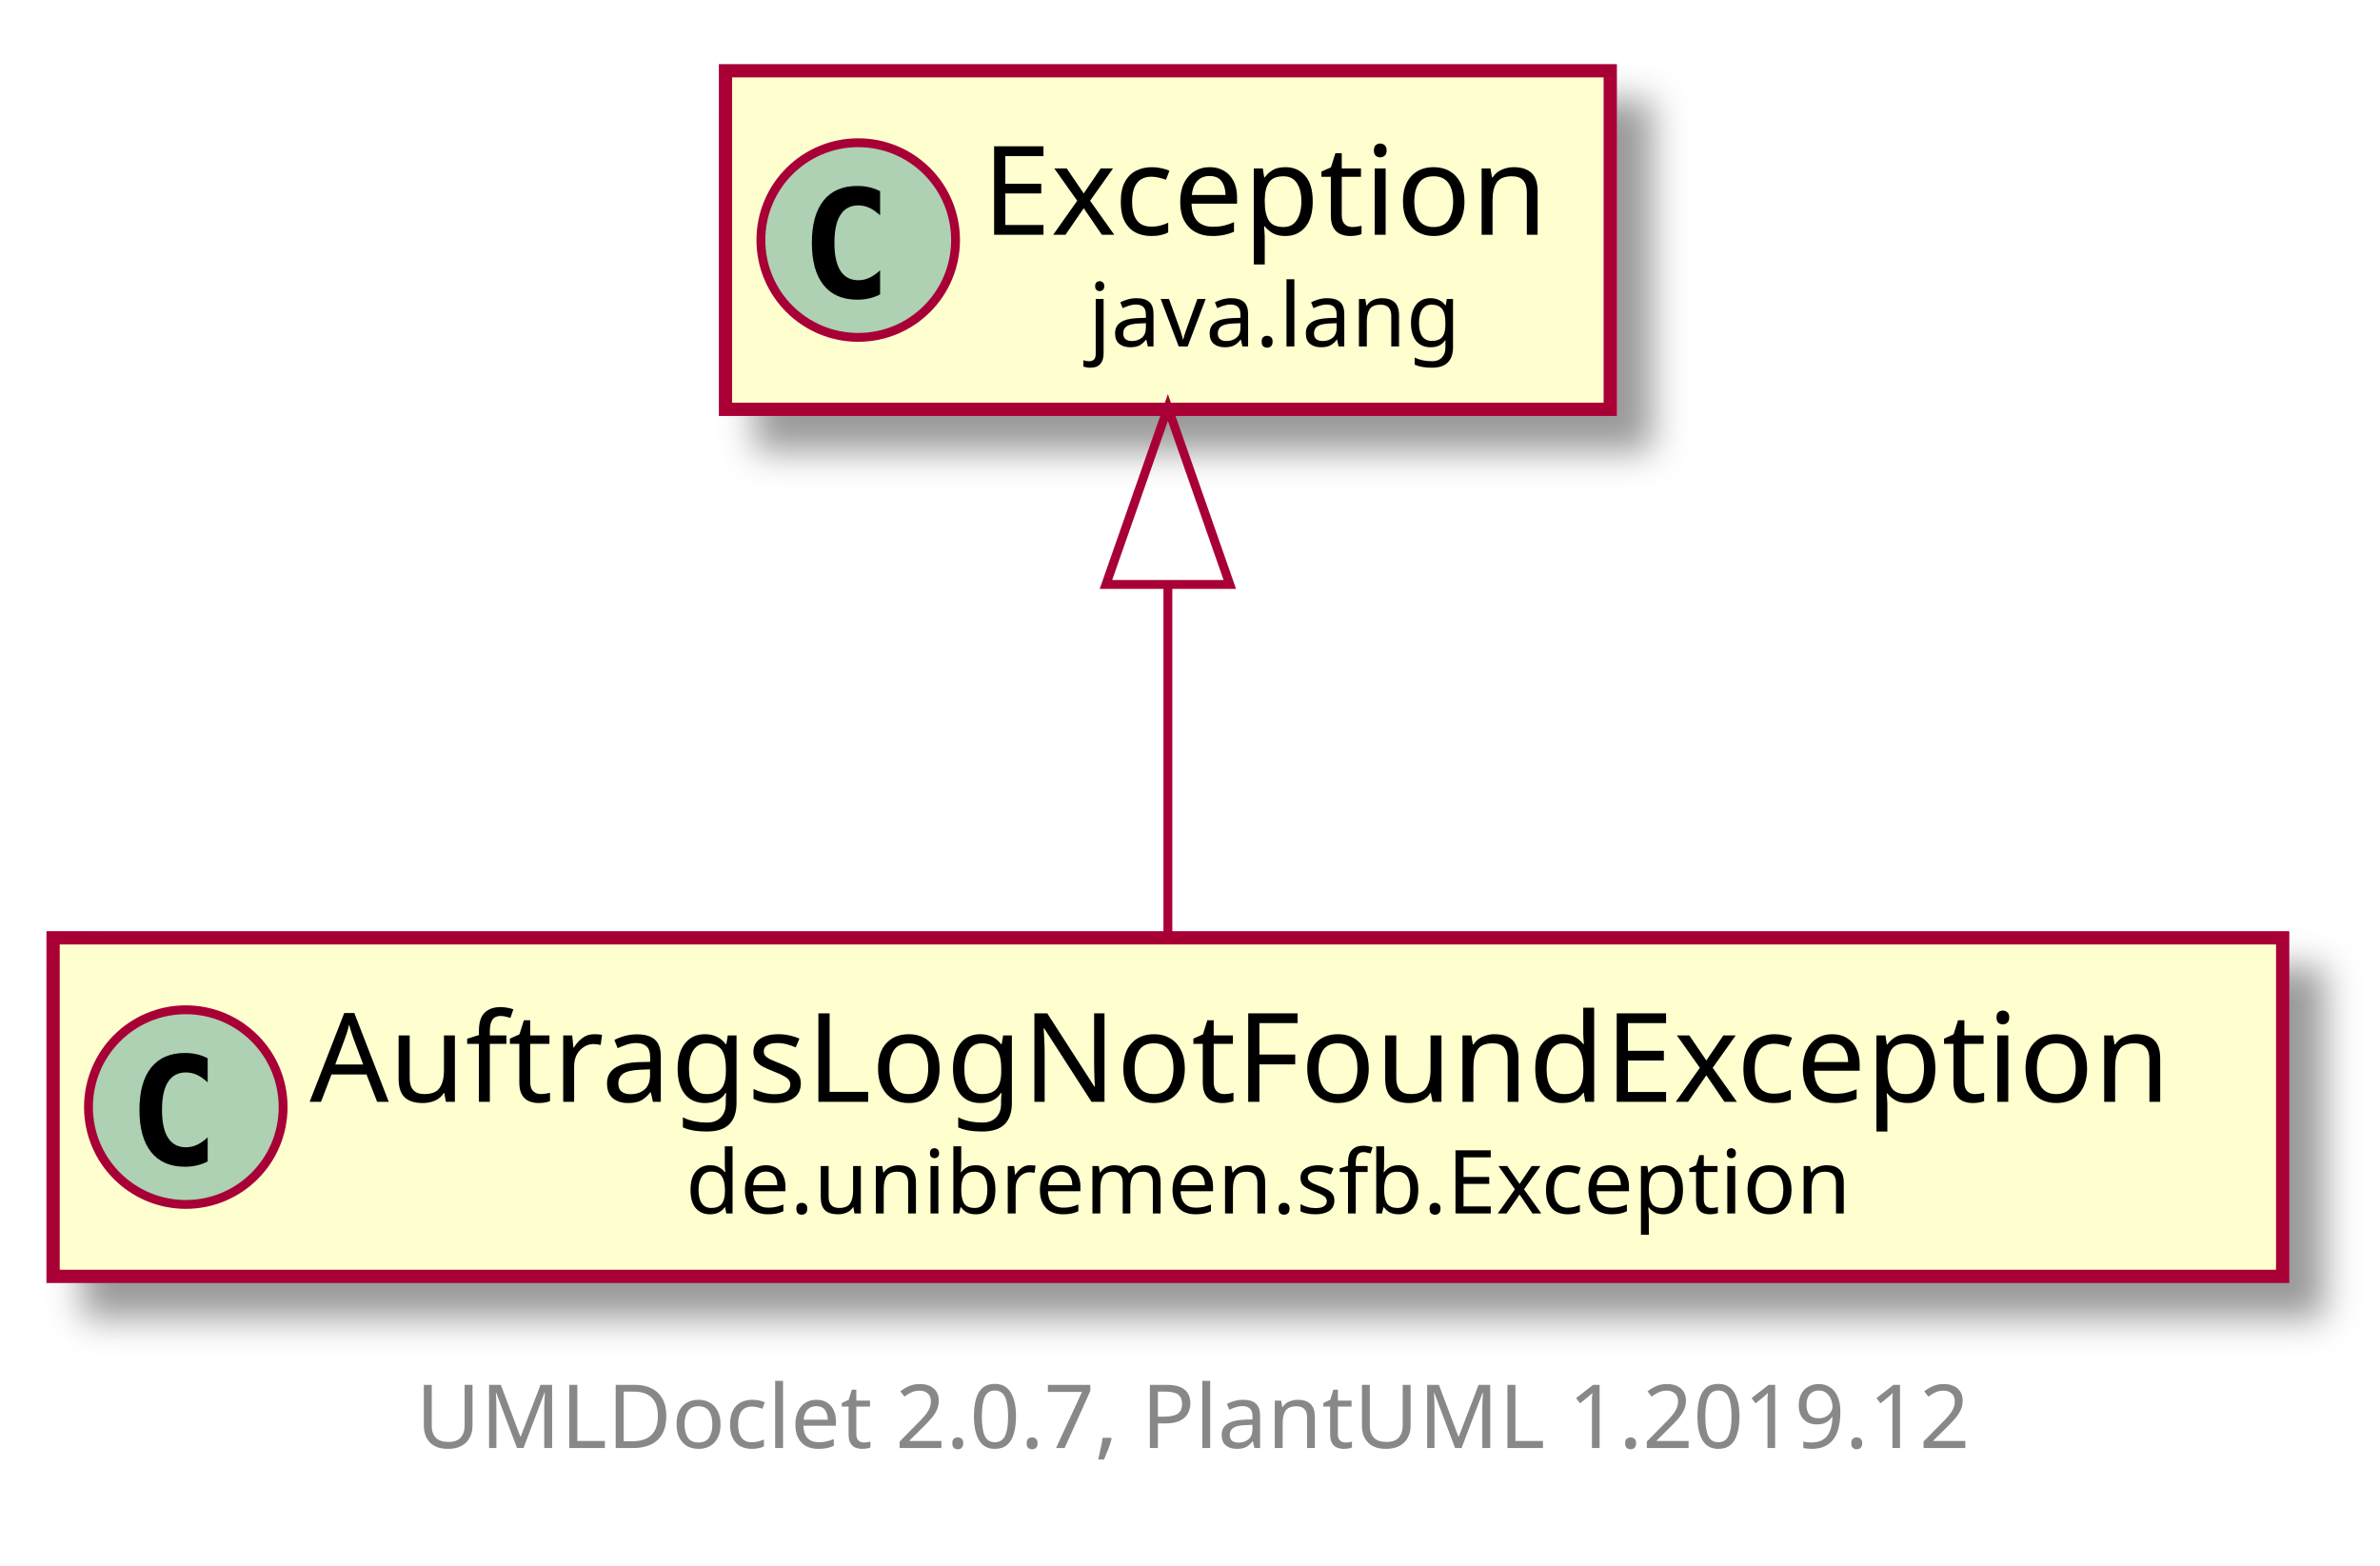
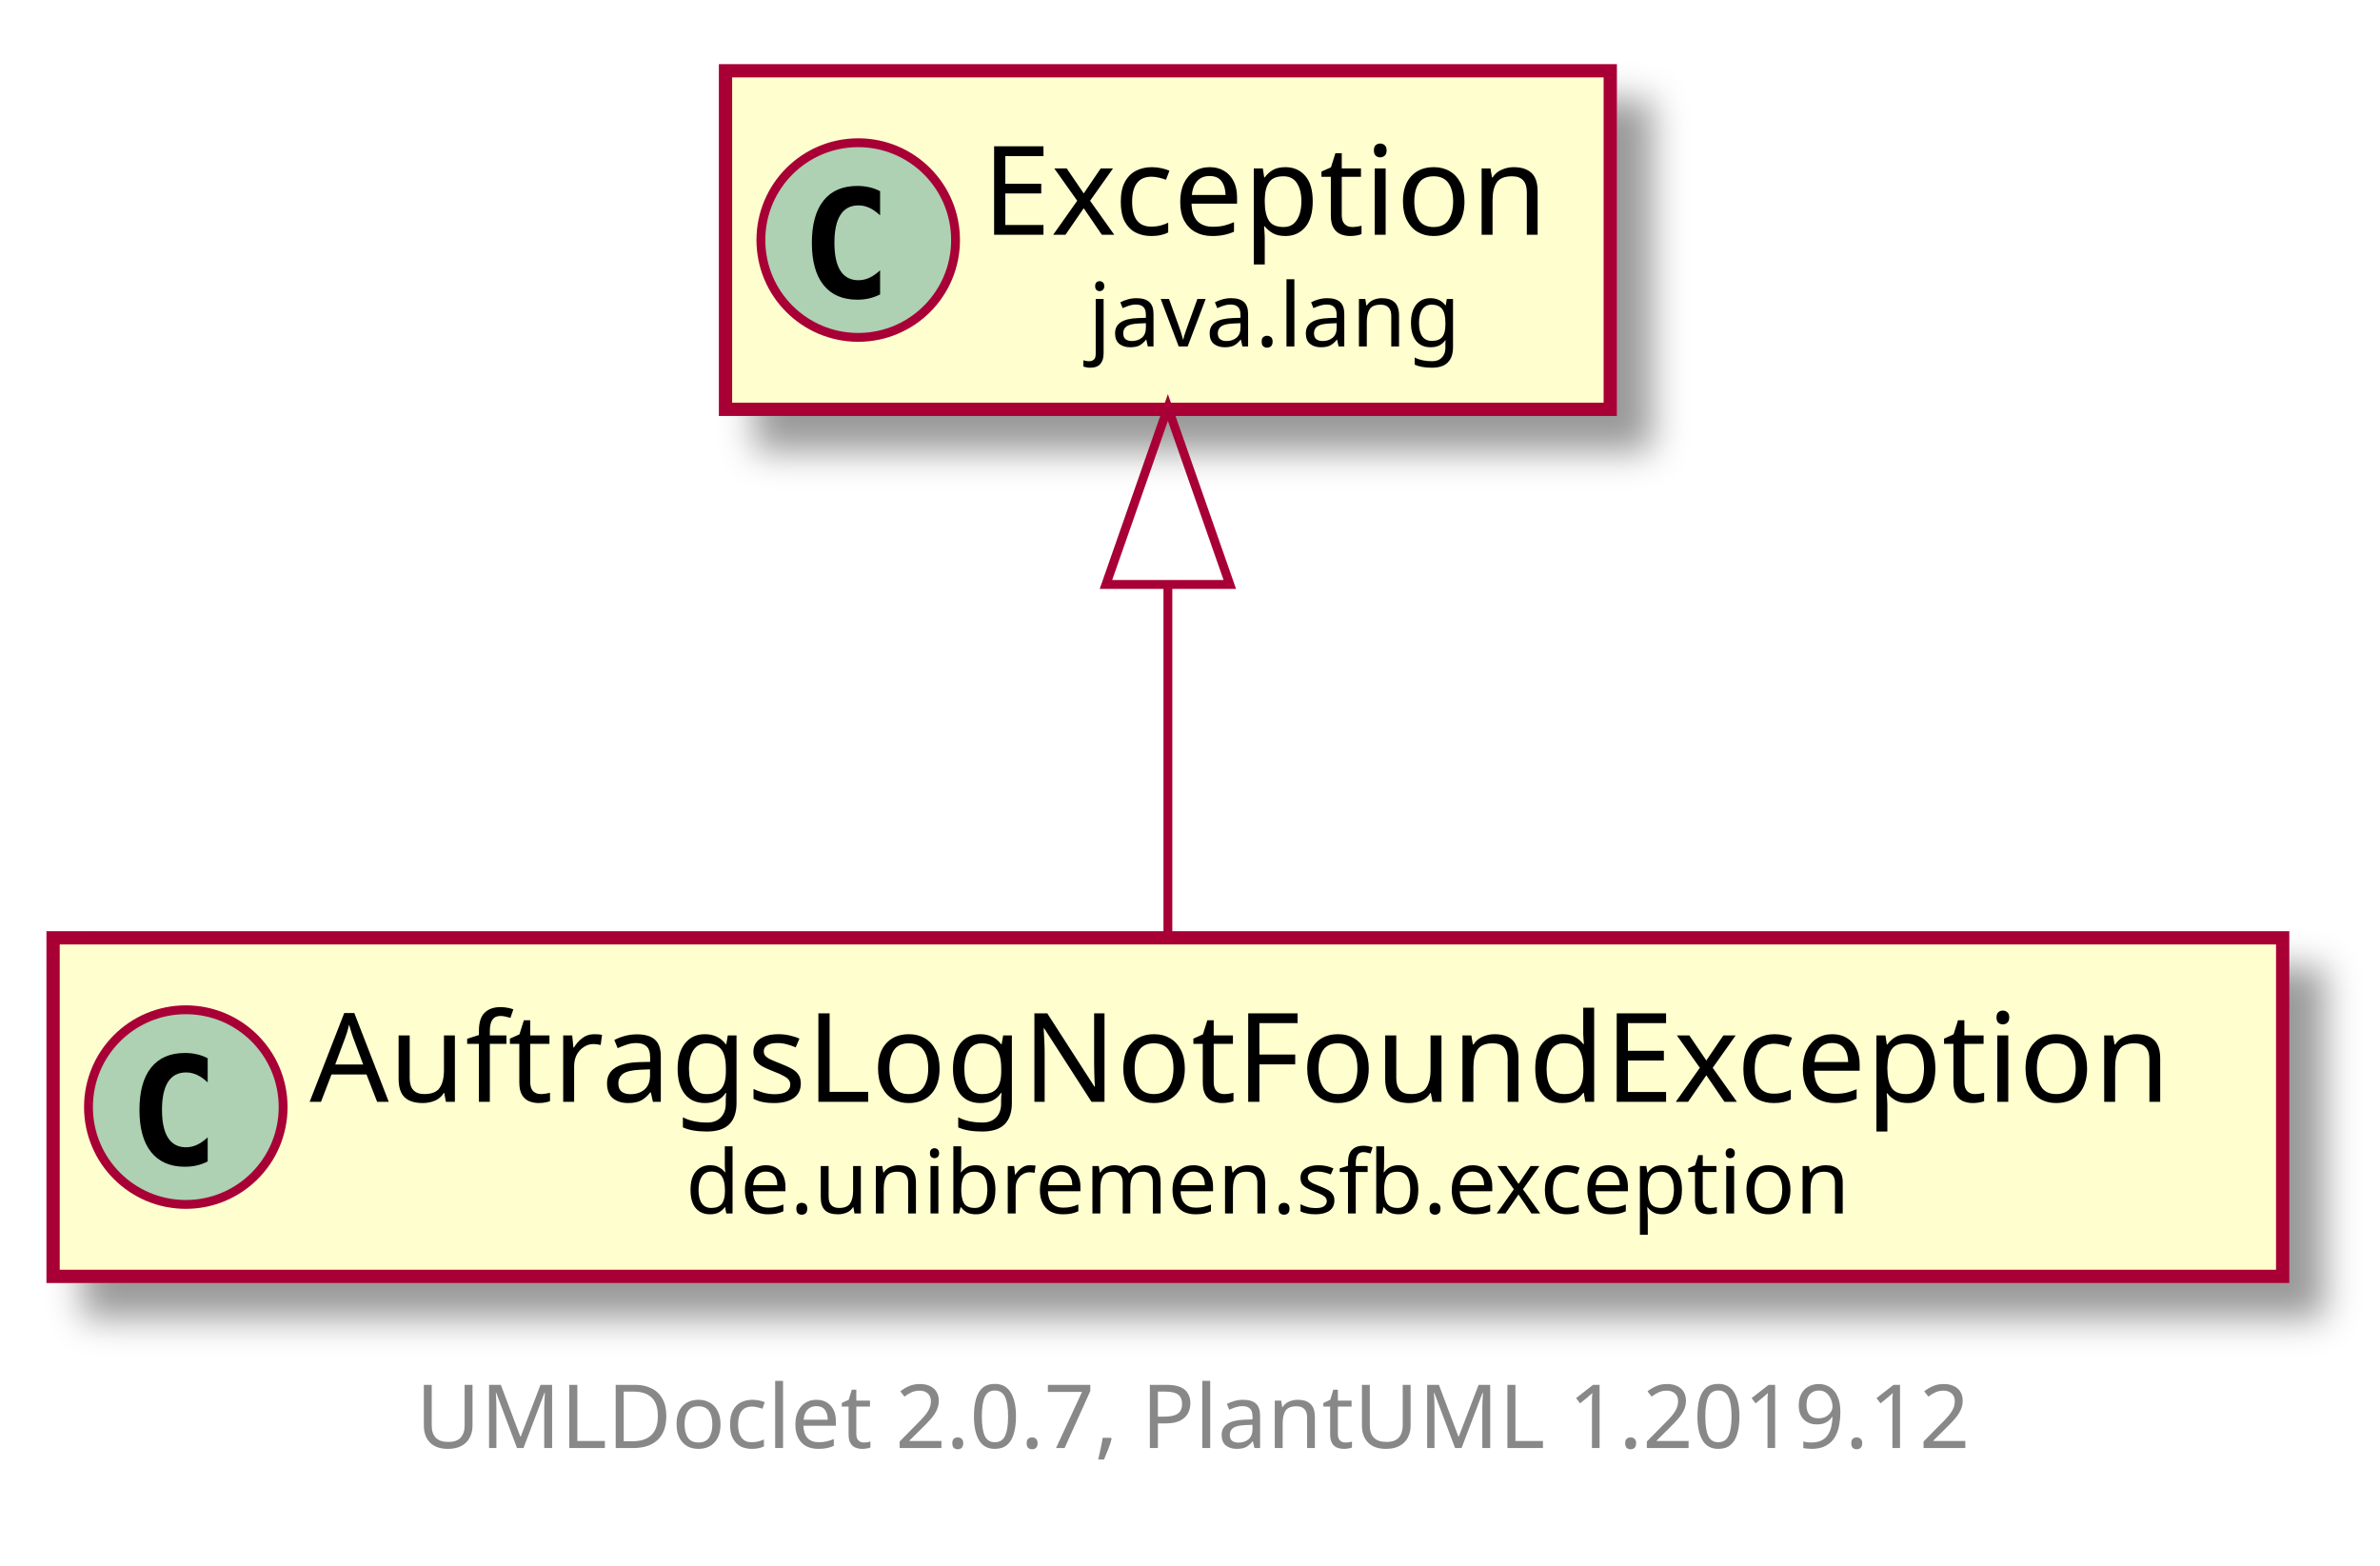
<svg xmlns="http://www.w3.org/2000/svg" xmlns:xlink="http://www.w3.org/1999/xlink" contentScriptType="application/ecmascript" contentStyleType="text/css" height="177px" preserveAspectRatio="none" style="width:269px;height:177px;" version="1.1" viewBox="0 0 269 177" width="269px" zoomAndPan="magnify">
  <defs>
    <filter height="300%" id="f1be8npxs1wib" width="300%" x="-1" y="-1">
      <feGaussianBlur result="blurOut" stdDeviation="2.0" />
      <feColorMatrix in="blurOut" result="blurOut2" type="matrix" values="0 0 0 0 0 0 0 0 0 0 0 0 0 0 0 0 0 0 .4 0" />
      <feOffset dx="4.0" dy="4.0" in="blurOut2" result="blurOut3" />
      <feBlend in="SourceGraphic" in2="blurOut3" mode="normal" />
    </filter>
  </defs>
  <g>
    <a href="AuftragsLogNotFoundException.html" target="_top" title="AuftragsLogNotFoundException.html" xlink:actuate="onRequest" xlink:href="AuftragsLogNotFoundException.html" xlink:show="new" xlink:title="AuftragsLogNotFoundException.html" xlink:type="simple">
-       <rect fill="#FEFECE" filter="url(#f1be8npxs1wib)" height="38.266" id="de.unibremen.sfb.Exception.AuftragsLogNotFoundException" style="stroke: #A80036; stroke-width: 1.5;" width="252" x="6" y="106" />
+       <rect fill="#FEFECE" filter="url(#f1be8npxs1wib)" height="38.266" id="de.unibremen.sfb.exception.AuftragsLogNotFoundException" style="stroke: #A80036; stroke-width: 1.5;" width="252" x="6" y="106" />
      <ellipse cx="21" cy="125.133" fill="#ADD1B2" rx="11" ry="11" style="stroke: #A80036; stroke-width: 1.0;" />
      <path d="M23.473,131.276 Q22.892,131.575 22.253,131.724 Q21.614,131.874 20.908,131.874 Q18.401,131.874 17.081,130.222 Q15.762,128.57 15.762,125.449 Q15.762,122.319 17.081,120.668 Q18.401,119.016 20.908,119.016 Q21.614,119.016 22.261,119.165 Q22.909,119.314 23.473,119.613 L23.473,122.336 Q22.842,121.755 22.249,121.485 Q21.655,121.215 21.024,121.215 Q19.68,121.215 18.995,122.282 Q18.31,123.349 18.31,125.449 Q18.31,127.54 18.995,128.607 Q19.68,129.674 21.024,129.674 Q21.655,129.674 22.249,129.404 Q22.842,129.134 23.473,128.553 Z " />
      <text fill="#000000" font-family="sans-serif" font-size="14" lengthAdjust="spacingAndGlyphs" textLength="220" x="35" y="124.535">AuftragsLogNotFoundException</text>
-       <text fill="#000000" font-family="sans-serif" font-size="10" lengthAdjust="spacingAndGlyphs" textLength="135" x="77.5" y="137.156">de.unibremen.sfb.Exception</text>
+       <text fill="#000000" font-family="sans-serif" font-size="10" lengthAdjust="spacingAndGlyphs" textLength="135" x="77.5" y="137.156">de.unibremen.sfb.exception</text>
    </a>
    <a href="https://docs.oracle.com/en/java/javase/11/docs/api/java.base/java/lang/Exception.html?is-external=true" target="_top" title="https://docs.oracle.com/en/java/javase/11/docs/api/java.base/java/lang/Exception.html?is-external=true" xlink:actuate="onRequest" xlink:href="https://docs.oracle.com/en/java/javase/11/docs/api/java.base/java/lang/Exception.html?is-external=true" xlink:show="new" xlink:title="https://docs.oracle.com/en/java/javase/11/docs/api/java.base/java/lang/Exception.html?is-external=true" xlink:type="simple">
      <rect fill="#FEFECE" filter="url(#f1be8npxs1wib)" height="38.266" id="java.lang.Exception" style="stroke: #A80036; stroke-width: 1.5;" width="100" x="82" y="8" />
      <ellipse cx="97" cy="27.133" fill="#ADD1B2" rx="11" ry="11" style="stroke: #A80036; stroke-width: 1.0;" />
      <path d="M99.473,33.276 Q98.892,33.575 98.253,33.724 Q97.614,33.873 96.908,33.873 Q94.401,33.873 93.082,32.222 Q91.762,30.57 91.762,27.449 Q91.762,24.319 93.082,22.668 Q94.401,21.016 96.908,21.016 Q97.614,21.016 98.261,21.165 Q98.909,21.314 99.473,21.613 L99.473,24.336 Q98.842,23.755 98.249,23.485 Q97.655,23.215 97.024,23.215 Q95.68,23.215 94.995,24.282 Q94.31,25.349 94.31,27.449 Q94.31,29.541 94.995,30.607 Q95.68,31.674 97.024,31.674 Q97.655,31.674 98.249,31.404 Q98.842,31.134 99.473,30.553 Z " />
      <text fill="#000000" font-family="sans-serif" font-size="14" lengthAdjust="spacingAndGlyphs" textLength="68" x="111" y="26.535">Exception</text>
      <text fill="#000000" font-family="sans-serif" font-size="10" lengthAdjust="spacingAndGlyphs" textLength="44" x="123" y="39.156">java.lang</text>
    </a>
-     <path d="M132,66.43 C132,79.98 132,94.59 132,105.7 " fill="none" id="java.lang.Exception&lt;-de.unibremen.sfb.Exception.AuftragsLogNotFoundException" style="stroke: #A80036; stroke-width: 1.0;" />
+     <path d="M132,66.43 C132,79.98 132,94.59 132,105.7 " fill="none" id="java.lang.Exception&lt;-de.unibremen.sfb.exception.AuftragsLogNotFoundException" style="stroke: #A80036; stroke-width: 1.0;" />
    <polygon fill="none" points="125,66.06,132,46.06,139,66.06,125,66.06" style="stroke: #A80036; stroke-width: 1.0;" />
    <text fill="#888888" font-family="sans-serif" font-size="10" lengthAdjust="spacingAndGlyphs" textLength="182" x="47" y="163.668">UMLDoclet 2.0.7, PlantUML 1.2019.12</text>
  </g>
</svg>
